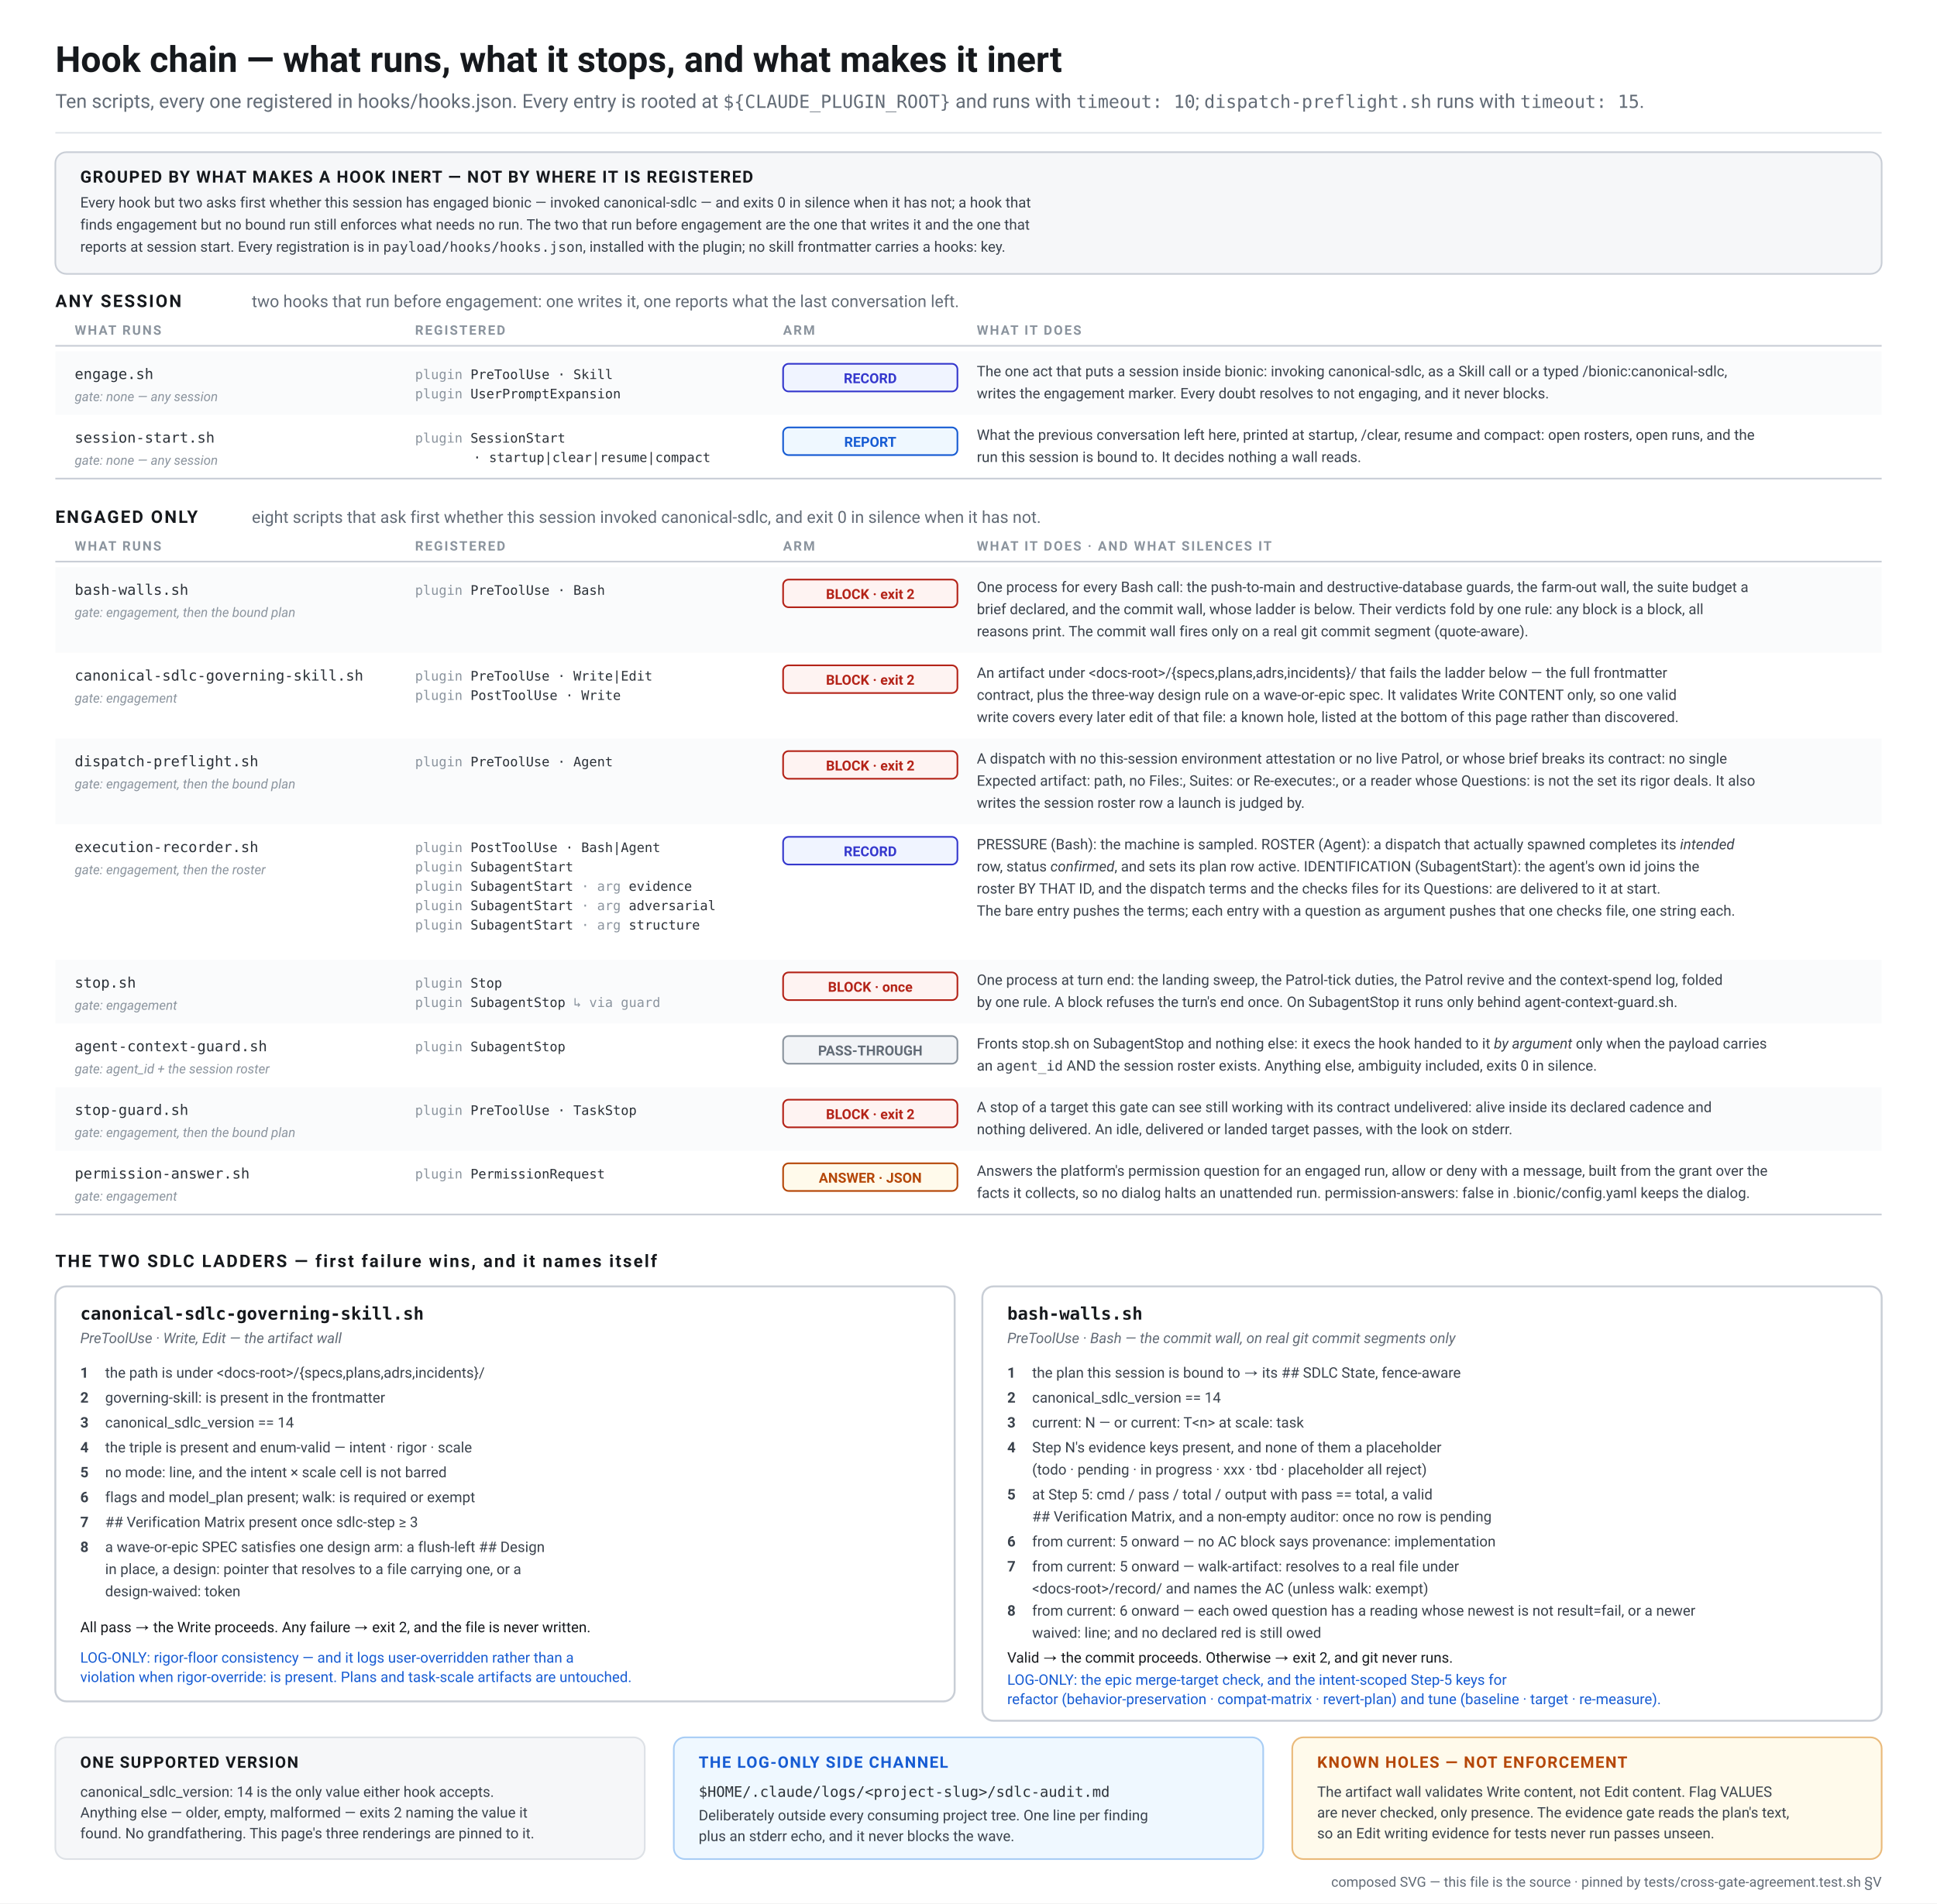
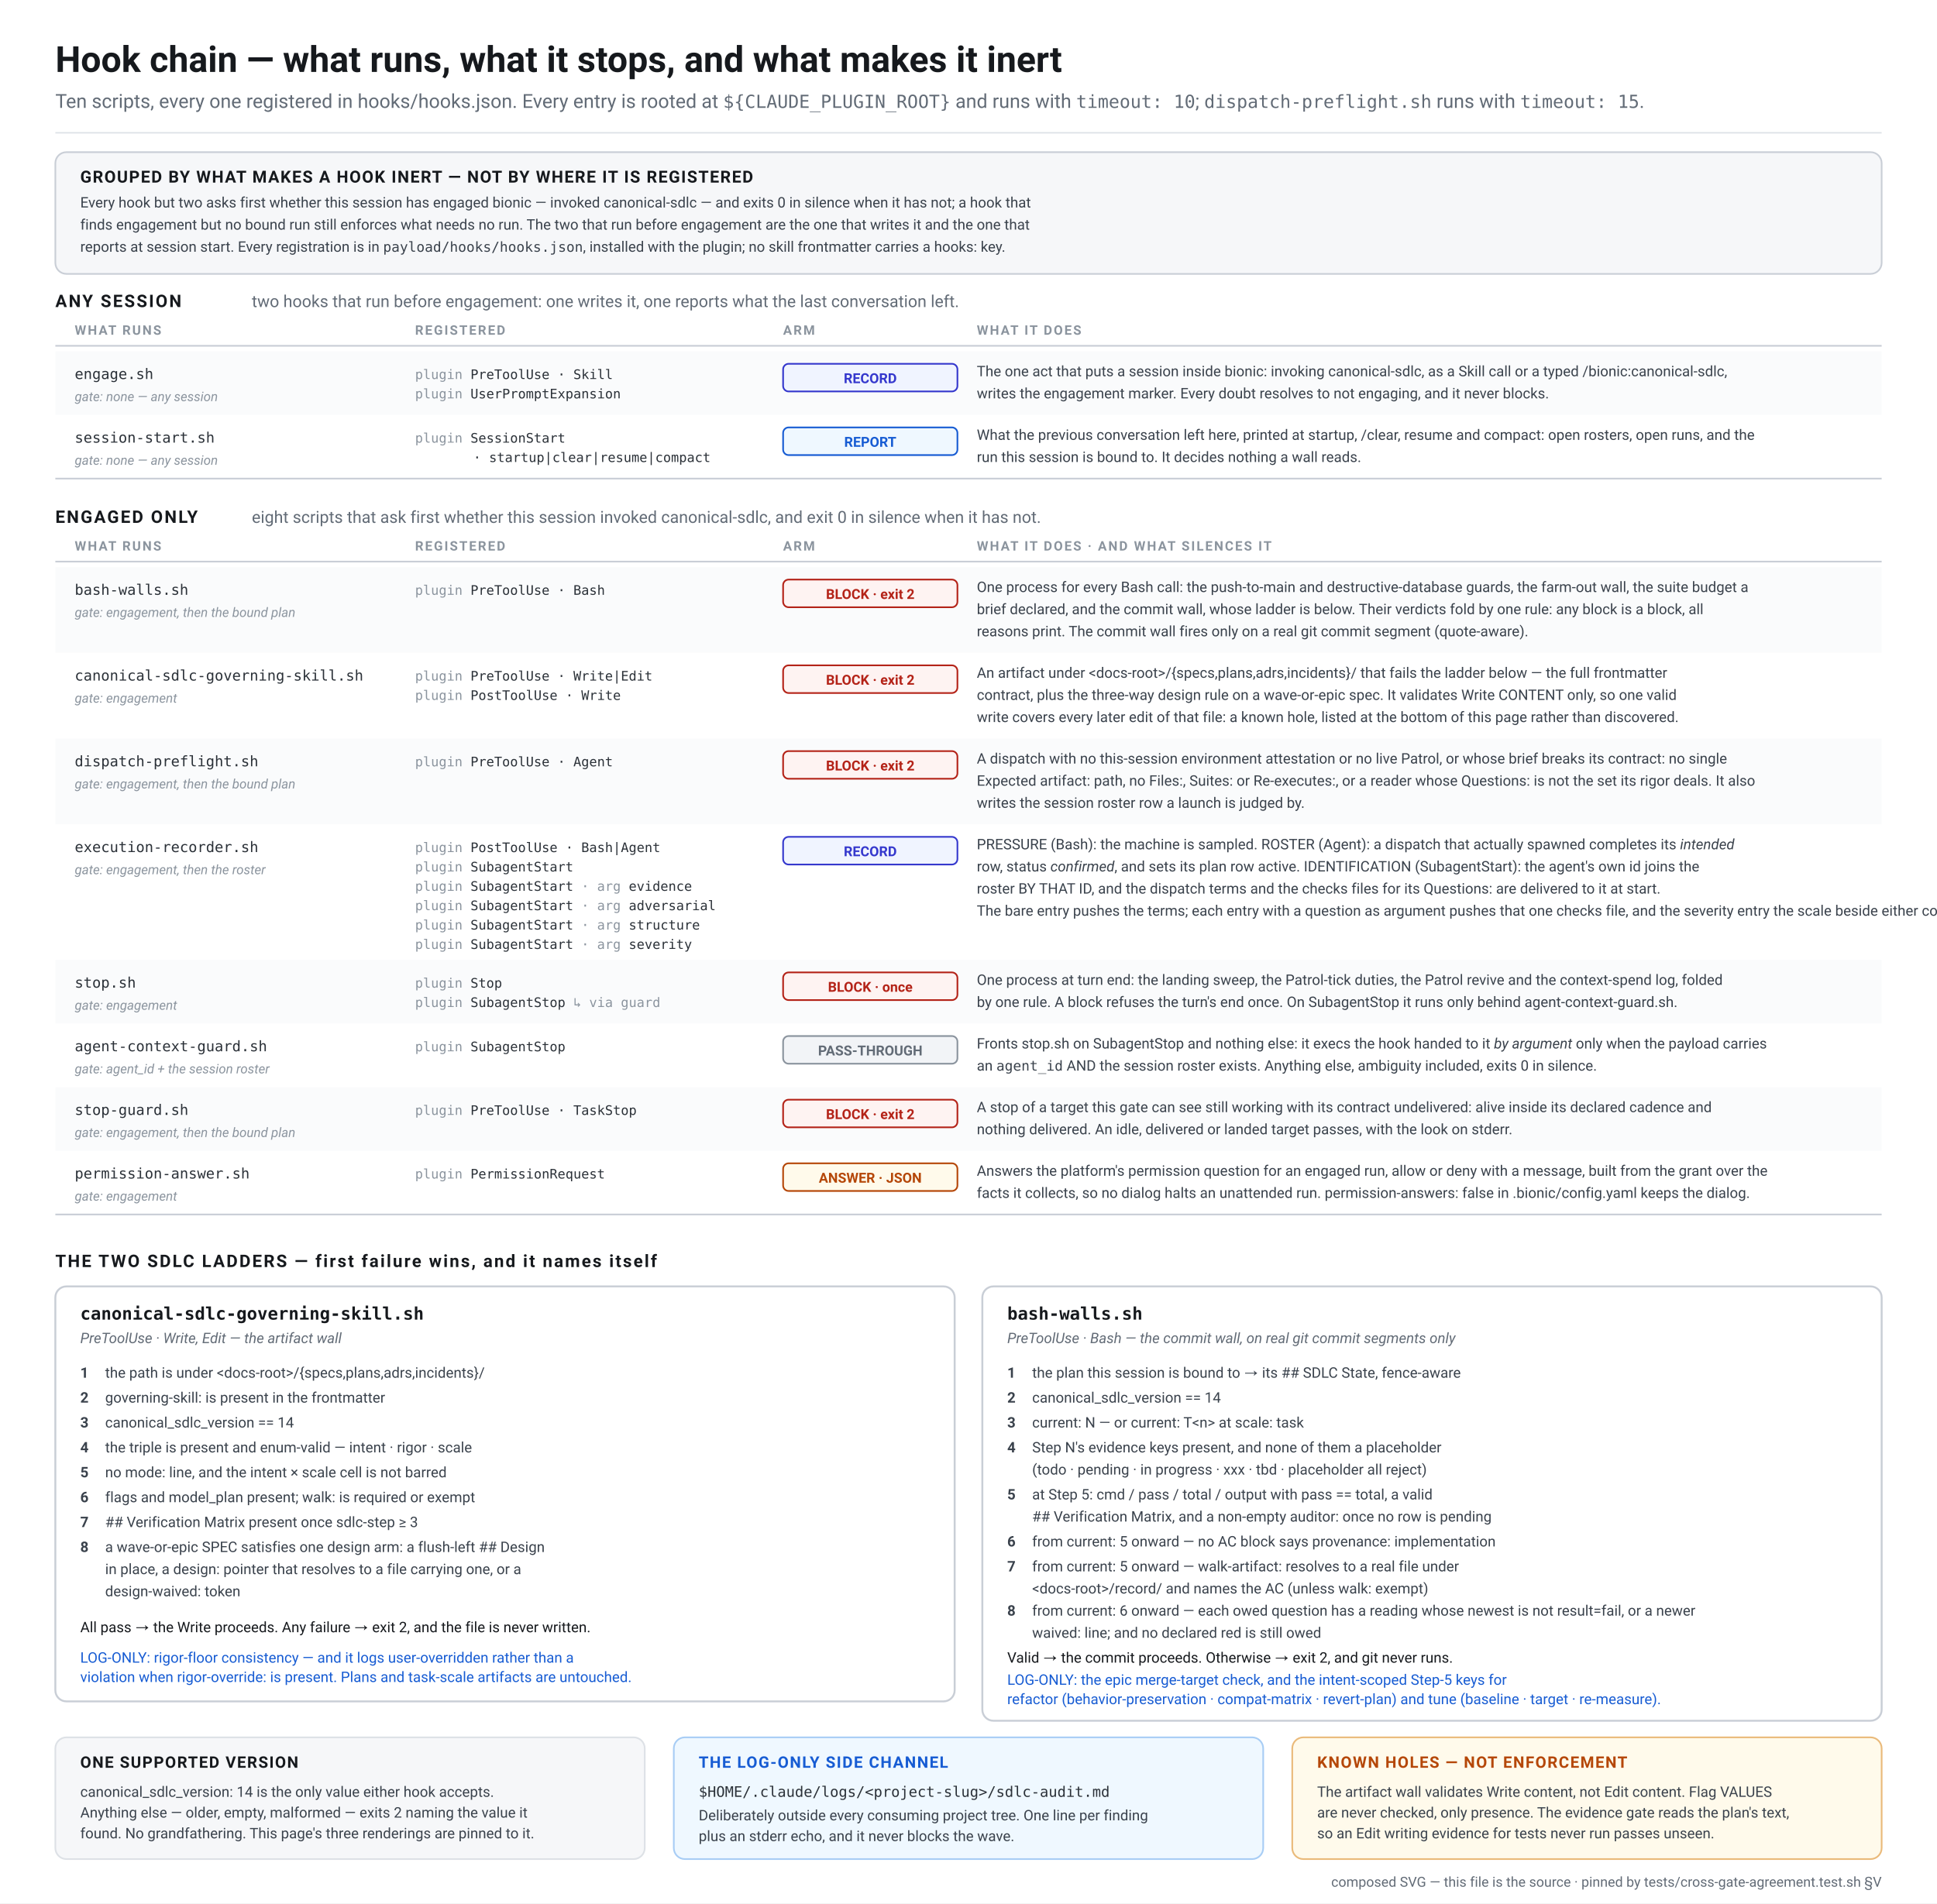
<svg xmlns="http://www.w3.org/2000/svg" width="1400" height="1376" viewBox="0 0 1400 1376" font-family="ui-sans-serif, -apple-system, BlinkMacSystemFont, 'Segoe UI', Roboto, Helvetica, Arial, sans-serif">
  <rect x="0" y="0" width="1400" height="1376" fill="#ffffff" />
  <text x="40" y="52" font-size="26" font-weight="700" fill="#16191d">Hook chain — what runs, what it stops, and what makes it inert</text>
  <text x="40" y="78" font-size="14" fill="#626b76">Ten scripts, every one registered in hooks/hooks.json. Every entry is rooted at <tspan font-family="ui-monospace, SFMono-Regular, Menlo, Consolas, monospace" font-size="13">${CLAUDE_PLUGIN_ROOT}</tspan> and runs with <tspan font-family="ui-monospace, SFMono-Regular, Menlo, Consolas, monospace" font-size="13">timeout: 10</tspan>; <tspan font-family="ui-monospace, SFMono-Regular, Menlo, Consolas, monospace" font-size="13">dispatch-preflight.sh</tspan> runs with <tspan font-family="ui-monospace, SFMono-Regular, Menlo, Consolas, monospace" font-size="13">timeout: 15</tspan>.</text>
  <line x1="40" y1="96" x2="1360" y2="96" stroke="#dde1e6" stroke-width="1" />
  <rect x="40" y="110" width="1320" height="88" rx="8" fill="#f6f7f9" stroke="#c9ced6" stroke-width="1.2" />
  <text x="58" y="132" font-size="12" font-weight="700" letter-spacing="0.8" fill="#16191d">GROUPED BY WHAT MAKES A HOOK INERT — NOT BY WHERE IT IS REGISTERED</text>
  <text x="58" y="150" font-size="10.5" fill="#3a424c">Every hook but two asks first whether this session has engaged bionic — invoked canonical-sdlc — and exits 0 in silence when it has not; a hook that</text>
  <text x="58" y="166" font-size="10.5" fill="#3a424c">finds engagement but no bound run still enforces what needs no run. The two that run before engagement are the one that writes it and the one that</text>
  <text x="58" y="182" font-size="10.5" fill="#3a424c">reports at session start. Every registration is in <tspan font-family="ui-monospace, SFMono-Regular, Menlo, Consolas, monospace" font-size="10">payload/hooks/hooks.json</tspan>, installed with the plugin; no skill frontmatter carries a hooks: key.</text>
  <text x="40" y="222" font-size="12.5" font-weight="700" letter-spacing="1.2" fill="#16191d">ANY SESSION</text>
  <text x="182" y="222" font-size="12" fill="#626b76">two hooks that run before engagement: one writes it, one reports what the last conversation left.</text>
  <text x="54" y="242" font-size="9.5" font-weight="700" letter-spacing="1.1" fill="#8b949e">WHAT RUNS</text>
  <text x="300" y="242" font-size="9.5" font-weight="700" letter-spacing="1.1" fill="#8b949e">REGISTERED</text>
  <text x="566" y="242" font-size="9.5" font-weight="700" letter-spacing="1.1" fill="#8b949e">ARM</text>
  <text x="706" y="242" font-size="9.5" font-weight="700" letter-spacing="1.1" fill="#8b949e">WHAT IT DOES</text>
  <line x1="40" y1="250" x2="1360" y2="250" stroke="#c9ced6" stroke-width="1.2" />
  <rect x="40" y="254" width="1320" height="46" fill="#fafbfc" />
  <text x="54" y="274" font-size="10.5" font-family="ui-monospace, SFMono-Regular, Menlo, Consolas, monospace" fill="#2b3138">engage.sh</text>
  <text x="54" y="290" font-size="9.5" font-style="italic" fill="#8b949e">gate: none — any session</text>
  <text class="hook-entry" data-event="PreToolUse" data-matcher="Skill" data-guard="" data-hook="engage.sh" x="300" y="274" font-size="9.5" font-family="ui-monospace, SFMono-Regular, Menlo, Consolas, monospace" fill="#2b3138">
    <tspan fill="#8b949e">plugin</tspan> PreToolUse · Skill</text>
  <text class="hook-entry" data-event="UserPromptExpansion" data-matcher="" data-guard="" data-hook="engage.sh" x="300" y="288" font-size="9.5" font-family="ui-monospace, SFMono-Regular, Menlo, Consolas, monospace" fill="#2b3138">
    <tspan fill="#8b949e">plugin</tspan> UserPromptExpansion</text>
  <rect x="566" y="263" width="126" height="20" rx="4" fill="#f0f4ff" stroke="#3538cd" stroke-width="1.2" />
  <text x="629" y="277" font-size="10" font-weight="600" fill="#3538cd" text-anchor="middle">RECORD</text>
  <text x="706" y="272" font-size="10.5" fill="#3a424c">The one act that puts a session inside bionic: invoking canonical-sdlc, as a Skill call or a typed /bionic:canonical-sdlc,</text>
  <text x="706" y="288" font-size="10.5" fill="#3a424c">writes the engagement marker. Every doubt resolves to not engaging, and it never blocks.</text>
  <rect x="40" y="300" width="1320" height="46" fill="#ffffff" />
  <text x="54" y="320" font-size="10.5" font-family="ui-monospace, SFMono-Regular, Menlo, Consolas, monospace" fill="#2b3138">session-start.sh</text>
  <text x="54" y="336" font-size="9.5" font-style="italic" fill="#8b949e">gate: none — any session</text>
  <text class="hook-entry" data-event="SessionStart" data-matcher="startup|clear|resume|compact" data-guard="" data-hook="session-start.sh" x="300" y="320" font-size="9.5" font-family="ui-monospace, SFMono-Regular, Menlo, Consolas, monospace" fill="#2b3138">
    <tspan fill="#8b949e">plugin</tspan> SessionStart</text>
  <text x="342" y="334" font-size="9.5" font-family="ui-monospace, SFMono-Regular, Menlo, Consolas, monospace" fill="#2b3138">· startup|clear|resume|compact</text>
  <rect x="566" y="309" width="126" height="20" rx="4" fill="#eff8ff" stroke="#175cd3" stroke-width="1.2" />
  <text x="629" y="323" font-size="10" font-weight="600" fill="#175cd3" text-anchor="middle">REPORT</text>
  <text x="706" y="318" font-size="10.5" fill="#3a424c">What the previous conversation left here, printed at startup, /clear, resume and compact: open rosters, open runs, and the</text>
  <text x="706" y="334" font-size="10.5" fill="#3a424c">run this session is bound to. It decides nothing a wall reads.</text>
  <line x1="40" y1="346" x2="1360" y2="346" stroke="#c9ced6" stroke-width="1.2" />
  <text x="40" y="378" font-size="12.5" font-weight="700" letter-spacing="1.2" fill="#16191d">ENGAGED ONLY</text>
  <text x="182" y="378" font-size="12" fill="#626b76">eight scripts that ask first whether this session invoked canonical-sdlc, and exit 0 in silence when it has not.</text>
  <text x="54" y="398" font-size="9.5" font-weight="700" letter-spacing="1.1" fill="#8b949e">WHAT RUNS</text>
  <text x="300" y="398" font-size="9.5" font-weight="700" letter-spacing="1.1" fill="#8b949e">REGISTERED</text>
  <text x="566" y="398" font-size="9.5" font-weight="700" letter-spacing="1.1" fill="#8b949e">ARM</text>
  <text x="706" y="398" font-size="9.5" font-weight="700" letter-spacing="1.1" fill="#8b949e">WHAT IT DOES · AND WHAT SILENCES IT</text>
  <line x1="40" y1="406" x2="1360" y2="406" stroke="#c9ced6" stroke-width="1.2" />
  <rect x="40" y="410" width="1320" height="62" fill="#fafbfc" />
  <text x="54" y="430" font-size="10.5" font-family="ui-monospace, SFMono-Regular, Menlo, Consolas, monospace" fill="#2b3138">bash-walls.sh</text>
  <text x="54" y="446" font-size="9.5" font-style="italic" fill="#8b949e">gate: engagement, then the bound plan</text>
  <text class="hook-entry" data-event="PreToolUse" data-matcher="Bash" data-guard="" data-hook="bash-walls.sh" x="300" y="430" font-size="9.5" font-family="ui-monospace, SFMono-Regular, Menlo, Consolas, monospace" fill="#2b3138">
    <tspan fill="#8b949e">plugin</tspan> PreToolUse · Bash</text>
  <rect x="566" y="419" width="126" height="20" rx="4" fill="#fef3f2" stroke="#b42318" stroke-width="1.2" />
  <text x="629" y="433" font-size="10" font-weight="600" fill="#b42318" text-anchor="middle">BLOCK · exit 2</text>
  <text x="706" y="428" font-size="10.5" fill="#3a424c">One process for every Bash call: the push-to-main and destructive-database guards, the farm-out wall, the suite budget a</text>
  <text x="706" y="444" font-size="10.5" fill="#3a424c">brief declared, and the commit wall, whose ladder is below. Their verdicts fold by one rule: any block is a block, all</text>
  <text x="706" y="460" font-size="10.5" fill="#3a424c">reasons print. The commit wall fires only on a real git commit segment (quote-aware).</text>
  <rect x="40" y="472" width="1320" height="62" fill="#ffffff" />
  <text x="54" y="492" font-size="10.5" font-family="ui-monospace, SFMono-Regular, Menlo, Consolas, monospace" fill="#2b3138">canonical-sdlc-governing-skill.sh</text>
  <text x="54" y="508" font-size="9.5" font-style="italic" fill="#8b949e">gate: engagement</text>
  <text class="hook-entry" data-event="PreToolUse" data-matcher="Write|Edit" data-guard="" data-hook="canonical-sdlc-governing-skill.sh" x="300" y="492" font-size="9.5" font-family="ui-monospace, SFMono-Regular, Menlo, Consolas, monospace" fill="#2b3138">
    <tspan fill="#8b949e">plugin</tspan> PreToolUse · Write|Edit</text>
  <text class="hook-entry" data-event="PostToolUse" data-matcher="Write" data-guard="" data-hook="canonical-sdlc-governing-skill.sh" x="300" y="506" font-size="9.5" font-family="ui-monospace, SFMono-Regular, Menlo, Consolas, monospace" fill="#2b3138">
    <tspan fill="#8b949e">plugin</tspan> PostToolUse · Write</text>
  <rect x="566" y="481" width="126" height="20" rx="4" fill="#fef3f2" stroke="#b42318" stroke-width="1.2" />
  <text x="629" y="495" font-size="10" font-weight="600" fill="#b42318" text-anchor="middle">BLOCK · exit 2</text>
  <text x="706" y="490" font-size="10.5" fill="#3a424c">An artifact under &lt;docs-root&gt;/{specs,plans,adrs,incidents}/ that fails the ladder below — the full frontmatter</text>
  <text x="706" y="506" font-size="10.5" fill="#3a424c">contract, plus the three-way design rule on a wave-or-epic spec. It validates Write CONTENT only, so one valid</text>
  <text x="706" y="522" font-size="10.5" fill="#3a424c">write covers every later edit of that file: a known hole, listed at the bottom of this page rather than discovered.</text>
  <rect x="40" y="534" width="1320" height="62" fill="#fafbfc" />
  <text x="54" y="554" font-size="10.5" font-family="ui-monospace, SFMono-Regular, Menlo, Consolas, monospace" fill="#2b3138">dispatch-preflight.sh</text>
  <text x="54" y="570" font-size="9.5" font-style="italic" fill="#8b949e">gate: engagement, then the bound plan</text>
  <text class="hook-entry" data-event="PreToolUse" data-matcher="Agent" data-guard="" data-hook="dispatch-preflight.sh" x="300" y="554" font-size="9.5" font-family="ui-monospace, SFMono-Regular, Menlo, Consolas, monospace" fill="#2b3138">
    <tspan fill="#8b949e">plugin</tspan> PreToolUse · Agent</text>
  <rect x="566" y="543" width="126" height="20" rx="4" fill="#fef3f2" stroke="#b42318" stroke-width="1.2" />
  <text x="629" y="557" font-size="10" font-weight="600" fill="#b42318" text-anchor="middle">BLOCK · exit 2</text>
  <text x="706" y="552" font-size="10.5" fill="#3a424c">A dispatch with no this-session environment attestation or no live Patrol, or whose brief breaks its contract: no single</text>
  <text x="706" y="568" font-size="10.5" fill="#3a424c">Expected artifact: path, no Files:, Suites: or Re-executes:, or a reader whose Questions: is not the set its rigor deals. It also</text>
  <text x="706" y="584" font-size="10.5" fill="#3a424c">writes the session roster row a launch is judged by.</text>
  <rect x="40" y="596" width="1320" height="98" fill="#ffffff" />
  <text x="54" y="616" font-size="10.5" font-family="ui-monospace, SFMono-Regular, Menlo, Consolas, monospace" fill="#2b3138">execution-recorder.sh</text>
  <text x="54" y="632" font-size="9.5" font-style="italic" fill="#8b949e">gate: engagement, then the roster</text>
  <text class="hook-entry" data-event="PostToolUse" data-matcher="Bash|Agent" data-guard="" data-hook="execution-recorder.sh" x="300" y="616" font-size="9.5" font-family="ui-monospace, SFMono-Regular, Menlo, Consolas, monospace" fill="#2b3138">
    <tspan fill="#8b949e">plugin</tspan> PostToolUse · Bash|Agent</text>
  <text class="hook-entry" data-event="SubagentStart" data-matcher="" data-guard="" data-hook="execution-recorder.sh" x="300" y="630" font-size="9.5" font-family="ui-monospace, SFMono-Regular, Menlo, Consolas, monospace" fill="#2b3138">
    <tspan fill="#8b949e">plugin</tspan> SubagentStart</text>
  <text class="hook-entry" data-event="SubagentStart" data-matcher="" data-guard="" data-hook="execution-recorder.sh" data-arg="evidence" x="300" y="644" font-size="9.5" font-family="ui-monospace, SFMono-Regular, Menlo, Consolas, monospace" fill="#2b3138">
    <tspan fill="#8b949e">plugin</tspan> SubagentStart <tspan fill="#8b949e">· arg</tspan> evidence</text>
  <text class="hook-entry" data-event="SubagentStart" data-matcher="" data-guard="" data-hook="execution-recorder.sh" data-arg="adversarial" x="300" y="658" font-size="9.5" font-family="ui-monospace, SFMono-Regular, Menlo, Consolas, monospace" fill="#2b3138">
    <tspan fill="#8b949e">plugin</tspan> SubagentStart <tspan fill="#8b949e">· arg</tspan> adversarial</text>
  <text class="hook-entry" data-event="SubagentStart" data-matcher="" data-guard="" data-hook="execution-recorder.sh" data-arg="structure" x="300" y="672" font-size="9.5" font-family="ui-monospace, SFMono-Regular, Menlo, Consolas, monospace" fill="#2b3138">
    <tspan fill="#8b949e">plugin</tspan> SubagentStart <tspan fill="#8b949e">· arg</tspan> structure</text>
+   <text class="hook-entry" data-event="SubagentStart" data-matcher="" data-guard="" data-hook="execution-recorder.sh" data-arg="severity" x="300" y="686" font-size="9.5" font-family="ui-monospace, SFMono-Regular, Menlo, Consolas, monospace" fill="#2b3138">
+     <tspan fill="#8b949e">plugin</tspan> SubagentStart <tspan fill="#8b949e">· arg</tspan> severity</text>
  <rect x="566" y="605" width="126" height="20" rx="4" fill="#f0f4ff" stroke="#3538cd" stroke-width="1.2" />
  <text x="629" y="619" font-size="10" font-weight="600" fill="#3538cd" text-anchor="middle">RECORD</text>
  <text x="706" y="614" font-size="10.5" fill="#3a424c">PRESSURE (Bash): the machine is sampled. ROSTER (Agent): a dispatch that actually spawned completes its <tspan font-style="italic">intended</tspan>
  </text>
  <text x="706" y="630" font-size="10.5" fill="#3a424c">row, status <tspan font-style="italic">confirmed</tspan>, and sets its plan row active. IDENTIFICATION (SubagentStart): the agent's own id joins the</text>
  <text x="706" y="646" font-size="10.5" fill="#3a424c">roster BY THAT ID, and the dispatch terms and the checks files for its Questions: are delivered to it at start.</text>
-   <text x="706" y="662" font-size="10.5" fill="#3a424c">The bare entry pushes the terms; each entry with a question as argument pushes that one checks file, one string each.</text>
+   <text x="706" y="662" font-size="10.5" fill="#3a424c">The bare entry pushes the terms; each entry with a question as argument pushes that one checks file, and the severity entry the scale beside either code question, one string each.</text>
  <rect x="40" y="694" width="1320" height="46" fill="#fafbfc" />
  <text x="54" y="714" font-size="10.5" font-family="ui-monospace, SFMono-Regular, Menlo, Consolas, monospace" fill="#2b3138">stop.sh</text>
  <text x="54" y="730" font-size="9.5" font-style="italic" fill="#8b949e">gate: engagement</text>
  <text class="hook-entry" data-event="Stop" data-matcher="" data-guard="" data-hook="stop.sh" x="300" y="714" font-size="9.5" font-family="ui-monospace, SFMono-Regular, Menlo, Consolas, monospace" fill="#2b3138">
    <tspan fill="#8b949e">plugin</tspan> Stop</text>
  <text class="hook-entry" data-event="SubagentStop" data-matcher="" data-guard="agent-context-guard.sh" data-hook="stop.sh" x="300" y="728" font-size="9.5" font-family="ui-monospace, SFMono-Regular, Menlo, Consolas, monospace" fill="#2b3138">
    <tspan fill="#8b949e">plugin</tspan> SubagentStop <tspan fill="#8b949e">↳ via guard</tspan>
  </text>
  <rect x="566" y="703" width="126" height="20" rx="4" fill="#fef3f2" stroke="#b42318" stroke-width="1.2" />
  <text x="629" y="717" font-size="10" font-weight="600" fill="#b42318" text-anchor="middle">BLOCK · once</text>
  <text x="706" y="712" font-size="10.5" fill="#3a424c">One process at turn end: the landing sweep, the Patrol-tick duties, the Patrol revive and the context-spend log, folded</text>
  <text x="706" y="728" font-size="10.5" fill="#3a424c">by one rule. A block refuses the turn's end once. On SubagentStop it runs only behind agent-context-guard.sh.</text>
  <rect x="40" y="740" width="1320" height="46" fill="#ffffff" />
  <text x="54" y="760" font-size="10.5" font-family="ui-monospace, SFMono-Regular, Menlo, Consolas, monospace" fill="#2b3138">agent-context-guard.sh</text>
  <text x="54" y="776" font-size="9.5" font-style="italic" fill="#8b949e">gate: agent_id + the session roster</text>
  <text class="hook-entry" data-event="SubagentStop" data-matcher="" data-guard="" data-hook="agent-context-guard.sh" x="300" y="760" font-size="9.5" font-family="ui-monospace, SFMono-Regular, Menlo, Consolas, monospace" fill="#2b3138">
    <tspan fill="#8b949e">plugin</tspan> SubagentStop</text>
  <rect x="566" y="749" width="126" height="20" rx="4" fill="#f2f4f7" stroke="#8b949e" stroke-width="1.2" />
  <text x="629" y="763" font-size="10" font-weight="600" fill="#626b76" text-anchor="middle">PASS-THROUGH</text>
  <text x="706" y="758" font-size="10.5" fill="#3a424c">Fronts stop.sh on SubagentStop and nothing else: it execs the hook handed to it <tspan font-style="italic">by argument</tspan> only when the payload carries</text>
  <text x="706" y="774" font-size="10.5" fill="#3a424c">an <tspan font-family="ui-monospace, SFMono-Regular, Menlo, Consolas, monospace" font-size="10">agent_id</tspan> AND the session roster exists. Anything else, ambiguity included, exits 0 in silence.</text>
  <rect x="40" y="786" width="1320" height="46" fill="#fafbfc" />
  <text x="54" y="806" font-size="10.5" font-family="ui-monospace, SFMono-Regular, Menlo, Consolas, monospace" fill="#2b3138">stop-guard.sh</text>
  <text x="54" y="822" font-size="9.5" font-style="italic" fill="#8b949e">gate: engagement, then the bound plan</text>
  <text class="hook-entry" data-event="PreToolUse" data-matcher="TaskStop" data-guard="" data-hook="stop-guard.sh" x="300" y="806" font-size="9.5" font-family="ui-monospace, SFMono-Regular, Menlo, Consolas, monospace" fill="#2b3138">
    <tspan fill="#8b949e">plugin</tspan> PreToolUse · TaskStop</text>
  <rect x="566" y="795" width="126" height="20" rx="4" fill="#fef3f2" stroke="#b42318" stroke-width="1.2" />
  <text x="629" y="809" font-size="10" font-weight="600" fill="#b42318" text-anchor="middle">BLOCK · exit 2</text>
  <text x="706" y="804" font-size="10.5" fill="#3a424c">A stop of a target this gate can see still working with its contract undelivered: alive inside its declared cadence and</text>
  <text x="706" y="820" font-size="10.5" fill="#3a424c">nothing delivered. An idle, delivered or landed target passes, with the look on stderr.</text>
  <rect x="40" y="832" width="1320" height="46" fill="#ffffff" />
  <text x="54" y="852" font-size="10.5" font-family="ui-monospace, SFMono-Regular, Menlo, Consolas, monospace" fill="#2b3138">permission-answer.sh</text>
  <text x="54" y="868" font-size="9.5" font-style="italic" fill="#8b949e">gate: engagement</text>
  <text class="hook-entry" data-event="PermissionRequest" data-matcher="" data-guard="" data-hook="permission-answer.sh" x="300" y="852" font-size="9.5" font-family="ui-monospace, SFMono-Regular, Menlo, Consolas, monospace" fill="#2b3138">
    <tspan fill="#8b949e">plugin</tspan> PermissionRequest</text>
  <rect x="566" y="841" width="126" height="20" rx="4" fill="#fffaeb" stroke="#b54708" stroke-width="1.2" />
  <text x="629" y="855" font-size="10" font-weight="600" fill="#b54708" text-anchor="middle">ANSWER · JSON</text>
  <text x="706" y="850" font-size="10.5" fill="#3a424c">Answers the platform's permission question for an engaged run, allow or deny with a message, built from the grant over the</text>
  <text x="706" y="866" font-size="10.5" fill="#3a424c">facts it collects, so no dialog halts an unattended run. permission-answers: false in .bionic/config.yaml keeps the dialog.</text>
  <line x1="40" y1="878" x2="1360" y2="878" stroke="#c9ced6" stroke-width="1.2" />
  <text x="40" y="916" font-size="12.5" font-weight="700" letter-spacing="1.2" fill="#16191d">THE TWO SDLC LADDERS — first failure wins, and it names itself</text>
  <rect x="40" y="930" width="650" height="300" rx="8" fill="#ffffff" stroke="#c9ced6" stroke-width="1.4" />
  <text x="58" y="954" font-size="12.5" font-weight="700" font-family="ui-monospace, SFMono-Regular, Menlo, Consolas, monospace" fill="#16191d">canonical-sdlc-governing-skill.sh</text>
  <text x="58" y="971" font-size="10.5" font-style="italic" fill="#626b76">PreToolUse · Write, Edit — the artifact wall</text>
  <text x="58" y="996" font-size="10.5" font-weight="700" fill="#3a424c">1</text>
  <text x="76" y="996" font-size="10.5" fill="#3a424c">the path is under &lt;docs-root&gt;/{specs,plans,adrs,incidents}/</text>
  <text x="58" y="1014" font-size="10.5" font-weight="700" fill="#3a424c">2</text>
  <text x="76" y="1014" font-size="10.5" fill="#3a424c">governing-skill: is present in the frontmatter</text>
  <text x="58" y="1032" font-size="10.5" font-weight="700" fill="#3a424c">3</text>
  <text class="version-pin" data-pin="hook-chain-governing-ladder" x="76" y="1032" font-size="10.5" fill="#3a424c">canonical_sdlc_version == 14</text>
  <text x="58" y="1050" font-size="10.5" font-weight="700" fill="#3a424c">4</text>
  <text x="76" y="1050" font-size="10.5" fill="#3a424c">the triple is present and enum-valid — intent · rigor · scale</text>
  <text x="58" y="1068" font-size="10.5" font-weight="700" fill="#3a424c">5</text>
  <text x="76" y="1068" font-size="10.5" fill="#3a424c">no mode: line, and the intent × scale cell is not barred</text>
  <text x="58" y="1086" font-size="10.5" font-weight="700" fill="#3a424c">6</text>
  <text x="76" y="1086" font-size="10.5" fill="#3a424c">flags and model_plan present; walk: is required or exempt</text>
  <text x="58" y="1104" font-size="10.5" font-weight="700" fill="#3a424c">7</text>
  <text x="76" y="1104" font-size="10.5" fill="#3a424c">## Verification Matrix present once sdlc-step ≥ 3</text>
  <text x="58" y="1122" font-size="10.5" font-weight="700" fill="#3a424c">8</text>
  <text x="76" y="1122" font-size="10.5" fill="#3a424c">a wave-or-epic SPEC satisfies one design arm: a flush-left ## Design</text>
  <text x="76" y="1138" font-size="10.5" fill="#3a424c">in place, a design: pointer that resolves to a file carrying one, or a</text>
  <text x="76" y="1154" font-size="10.5" fill="#3a424c">design-waived: token</text>
  <text x="58" y="1180" font-size="10.5" fill="#16191d">All pass → the Write proceeds. Any failure → exit 2, and the file is never written.</text>
  <text x="58" y="1202" font-size="10.5" fill="#175cd3">LOG-ONLY: rigor-floor consistency — and it logs user-overridden rather than a</text>
  <text x="58" y="1216" font-size="10.5" fill="#175cd3">violation when rigor-override: is present. Plans and task-scale artifacts are untouched.</text>
  <rect x="710" y="930" width="650" height="314" rx="8" fill="#ffffff" stroke="#c9ced6" stroke-width="1.4" />
  <text x="728" y="954" font-size="12.5" font-weight="700" font-family="ui-monospace, SFMono-Regular, Menlo, Consolas, monospace" fill="#16191d">bash-walls.sh</text>
  <text x="728" y="971" font-size="10.5" font-style="italic" fill="#626b76">PreToolUse · Bash — the commit wall, on real git commit segments only</text>
  <text x="728" y="996" font-size="10.5" font-weight="700" fill="#3a424c">1</text>
  <text x="746" y="996" font-size="10.5" fill="#3a424c">the plan this session is bound to → its ## SDLC State, fence-aware</text>
  <text x="728" y="1014" font-size="10.5" font-weight="700" fill="#3a424c">2</text>
  <text class="version-pin" data-pin="hook-chain-evidence-ladder" x="746" y="1014" font-size="10.5" fill="#3a424c">canonical_sdlc_version == 14</text>
  <text x="728" y="1032" font-size="10.5" font-weight="700" fill="#3a424c">3</text>
  <text x="746" y="1032" font-size="10.5" fill="#3a424c">current: N — or current: T&lt;n&gt; at scale: task</text>
  <text x="728" y="1050" font-size="10.5" font-weight="700" fill="#3a424c">4</text>
  <text x="746" y="1050" font-size="10.5" fill="#3a424c">Step N's evidence keys present, and none of them a placeholder</text>
  <text x="746" y="1066" font-size="10.5" fill="#3a424c">(todo · pending · in progress · xxx · tbd · placeholder all reject)</text>
  <text x="728" y="1084" font-size="10.5" font-weight="700" fill="#3a424c">5</text>
  <text x="746" y="1084" font-size="10.5" fill="#3a424c">at Step 5: cmd / pass / total / output with pass == total, a valid</text>
  <text x="746" y="1100" font-size="10.5" fill="#3a424c">## Verification Matrix, and a non-empty auditor: once no row is pending</text>
  <text x="728" y="1118" font-size="10.5" font-weight="700" fill="#3a424c">6</text>
  <text x="746" y="1118" font-size="10.5" fill="#3a424c">from current: 5 onward — no AC block says provenance: implementation</text>
  <text x="728" y="1136" font-size="10.5" font-weight="700" fill="#3a424c">7</text>
  <text x="746" y="1136" font-size="10.5" fill="#3a424c">from current: 5 onward — walk-artifact: resolves to a real file under</text>
  <text x="746" y="1152" font-size="10.5" fill="#3a424c">&lt;docs-root&gt;/record/ and names the AC (unless walk: exempt)</text>
  <text x="728" y="1168" font-size="10.5" font-weight="700" fill="#3a424c">8</text>
  <text x="746" y="1168" font-size="10.5" fill="#3a424c">from current: 6 onward — each owed question has a reading whose newest is not result=fail, or a newer</text>
  <text x="746" y="1184" font-size="10.5" fill="#3a424c">waived: line; and no declared red is still owed</text>
  <text x="728" y="1202" font-size="10.5" fill="#16191d">Valid → the commit proceeds. Otherwise → exit 2, and git never runs.</text>
  <text x="728" y="1218" font-size="10.5" fill="#175cd3">LOG-ONLY: the epic merge-target check, and the intent-scoped Step-5 keys for</text>
  <text x="728" y="1232" font-size="10.5" fill="#175cd3">refactor (behavior-preservation · compat-matrix · revert-plan) and tune (baseline · target · re-measure).</text>
  <rect x="40" y="1256" width="426" height="88" rx="8" fill="#f6f7f9" stroke="#dde1e6" stroke-width="1.2" />
  <text x="58" y="1278" font-size="11.5" font-weight="700" letter-spacing="0.8" fill="#16191d">ONE SUPPORTED VERSION</text>
  <text class="version-pin" data-pin="hook-chain-version-callout" x="58" y="1299" font-size="10.5" fill="#3a424c">canonical_sdlc_version: 14 is the only value either hook accepts.</text>
  <text x="58" y="1314" font-size="10.5" fill="#3a424c">Anything else — older, empty, malformed — exits 2 naming the value it</text>
  <text x="58" y="1329" font-size="10.5" fill="#3a424c">found. No grandfathering. This page's three renderings are pinned to it.</text>
  <rect x="487" y="1256" width="426" height="88" rx="8" fill="#eff8ff" stroke="#a8cdf5" stroke-width="1.2" />
  <text x="505" y="1278" font-size="11.5" font-weight="700" letter-spacing="0.8" fill="#175cd3">THE LOG-ONLY SIDE CHANNEL</text>
  <text x="505" y="1299" font-size="10.5" font-family="ui-monospace, SFMono-Regular, Menlo, Consolas, monospace" fill="#2b3138">$HOME/.claude/logs/&lt;project-slug&gt;/sdlc-audit.md</text>
  <text x="505" y="1316" font-size="10.5" fill="#3a424c">Deliberately outside every consuming project tree. One line per finding</text>
  <text x="505" y="1331" font-size="10.5" fill="#3a424c">plus an stderr echo, and it never blocks the wave.</text>
  <rect x="934" y="1256" width="426" height="88" rx="8" fill="#fffaeb" stroke="#eaba7a" stroke-width="1.2" />
  <text x="952" y="1278" font-size="11.5" font-weight="700" letter-spacing="0.8" fill="#b54708">KNOWN HOLES — NOT ENFORCEMENT</text>
  <text x="952" y="1299" font-size="10.5" fill="#3a424c">The artifact wall validates Write content, not Edit content. Flag VALUES</text>
  <text x="952" y="1314" font-size="10.5" fill="#3a424c">are never checked, only presence. The evidence gate reads the plan's text,</text>
  <text x="952" y="1329" font-size="10.5" fill="#3a424c">so an Edit writing evidence for tests never run passes unseen.</text>
  <text x="1360" y="1364" font-size="10" text-anchor="end" fill="#626b76">composed SVG — this file is the source · pinned by tests/cross-gate-agreement.test.sh §V</text>
</svg>
